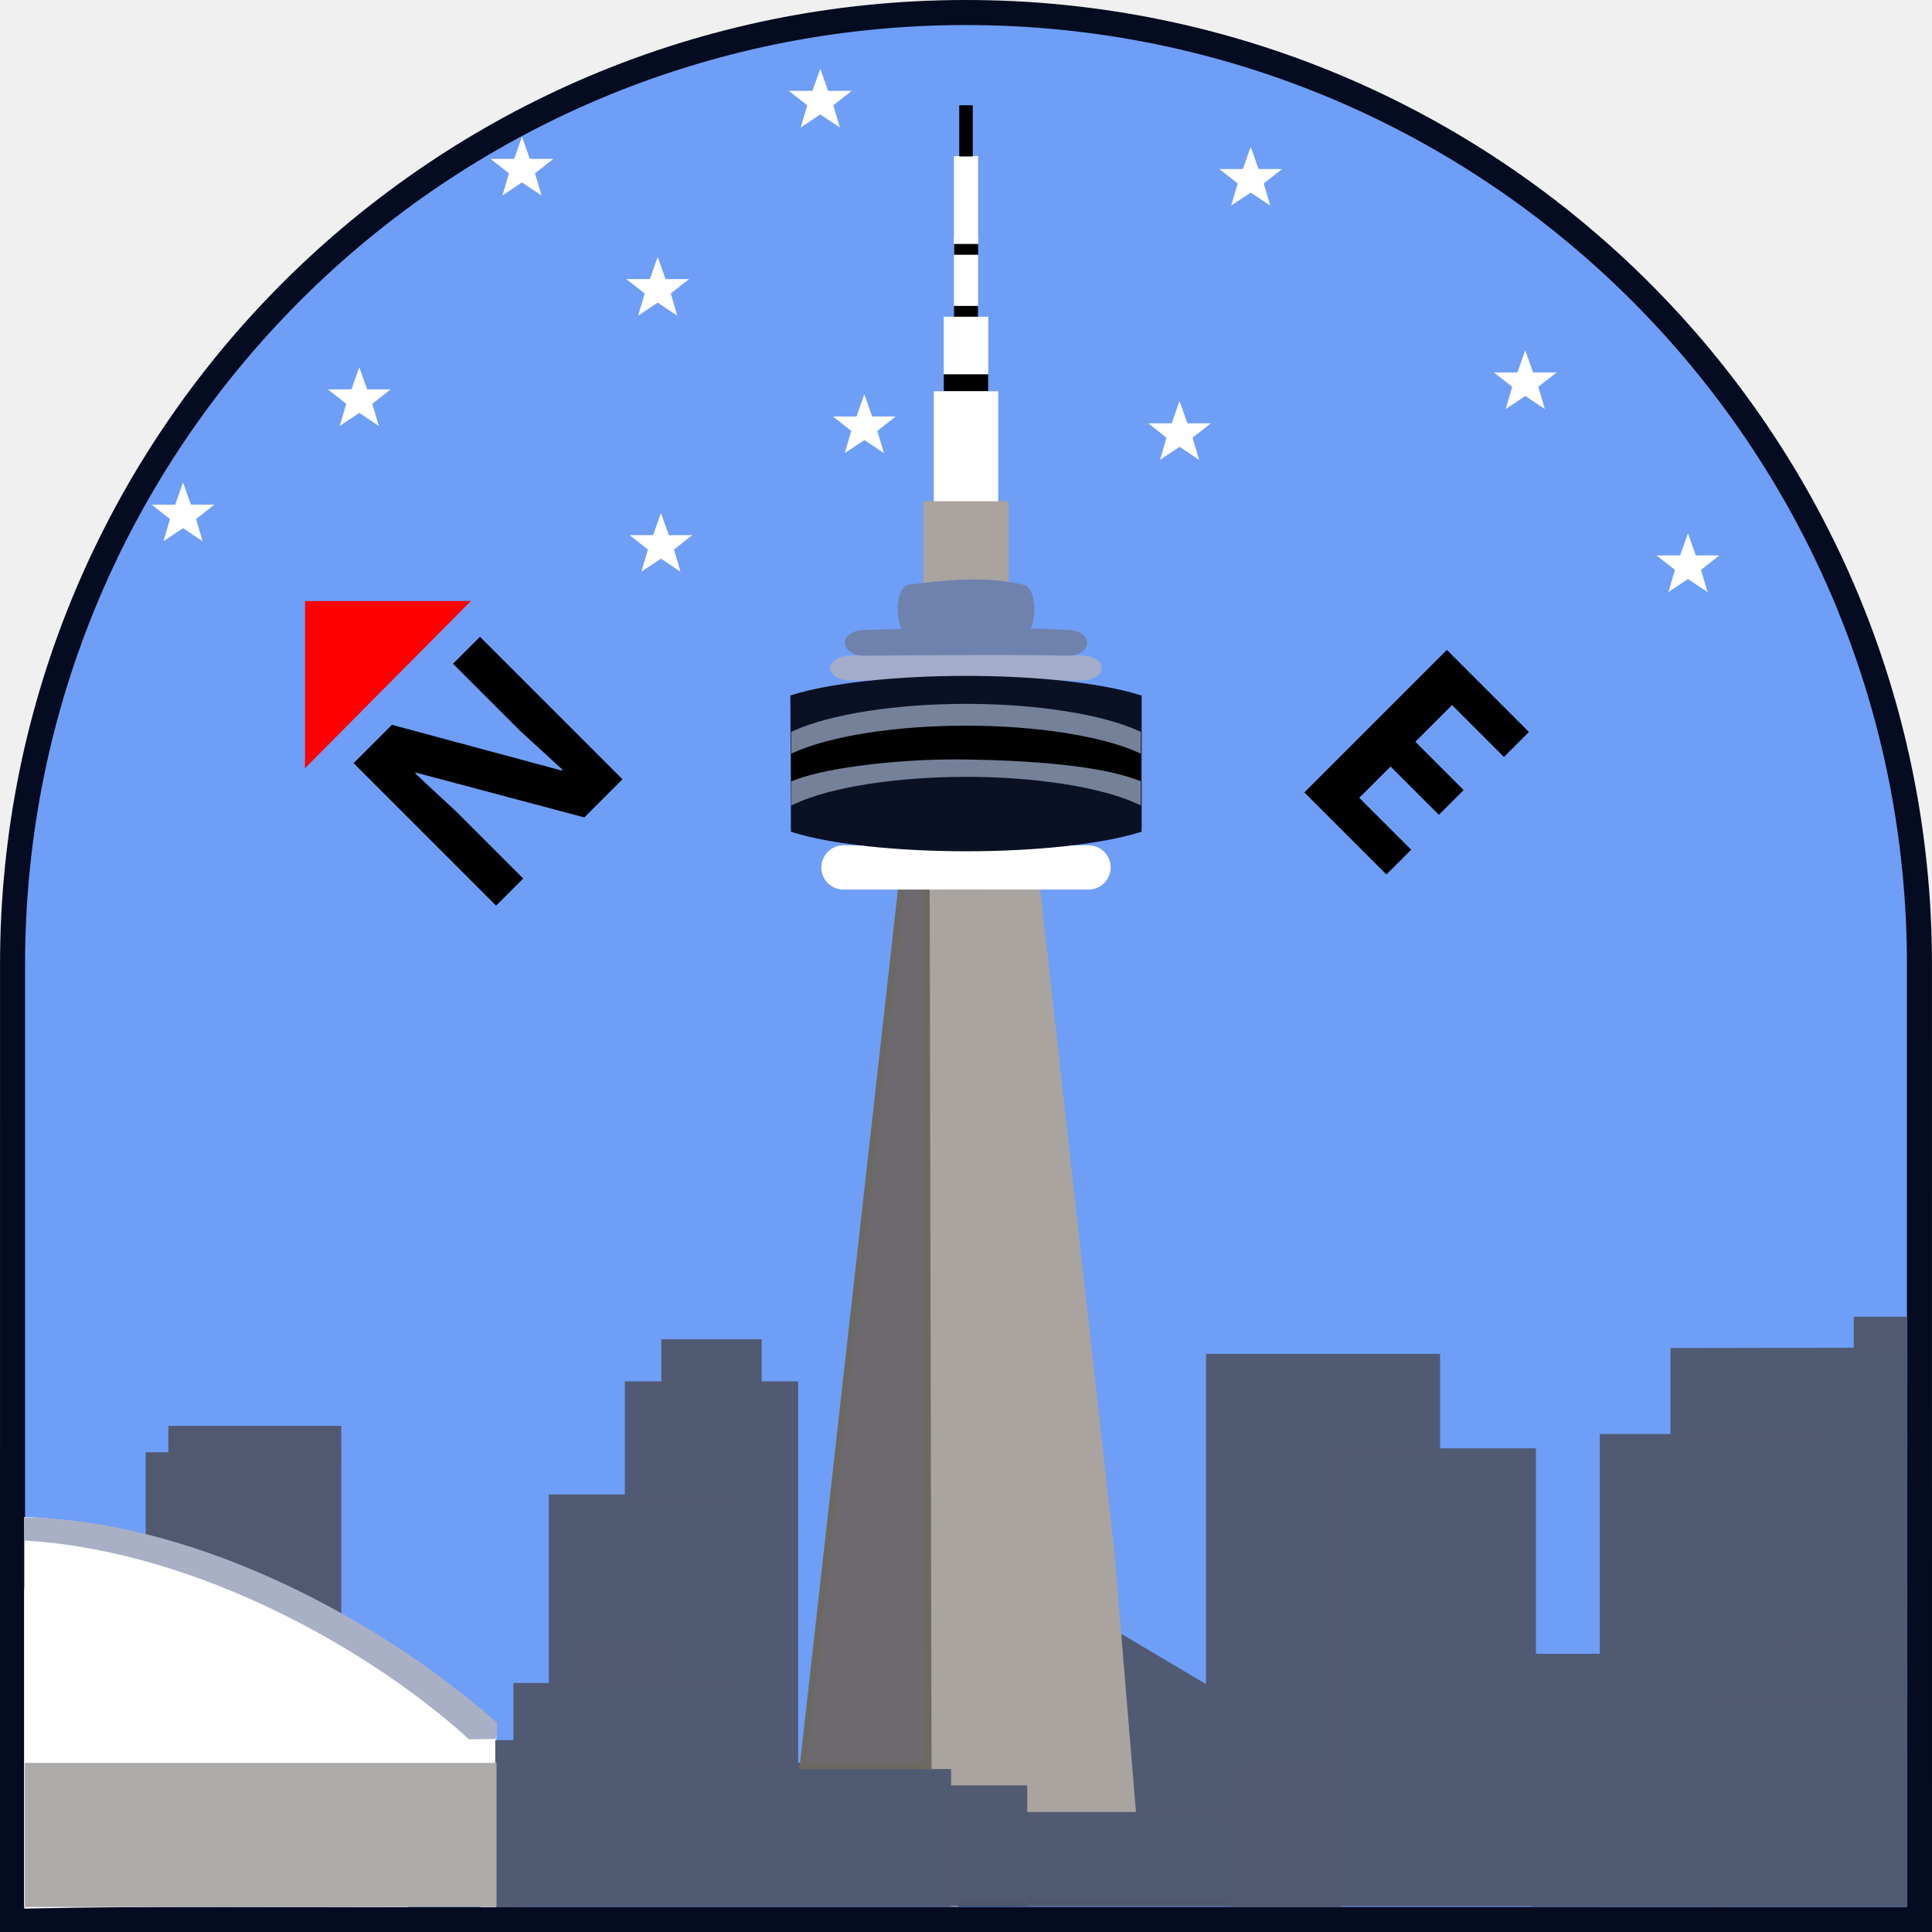
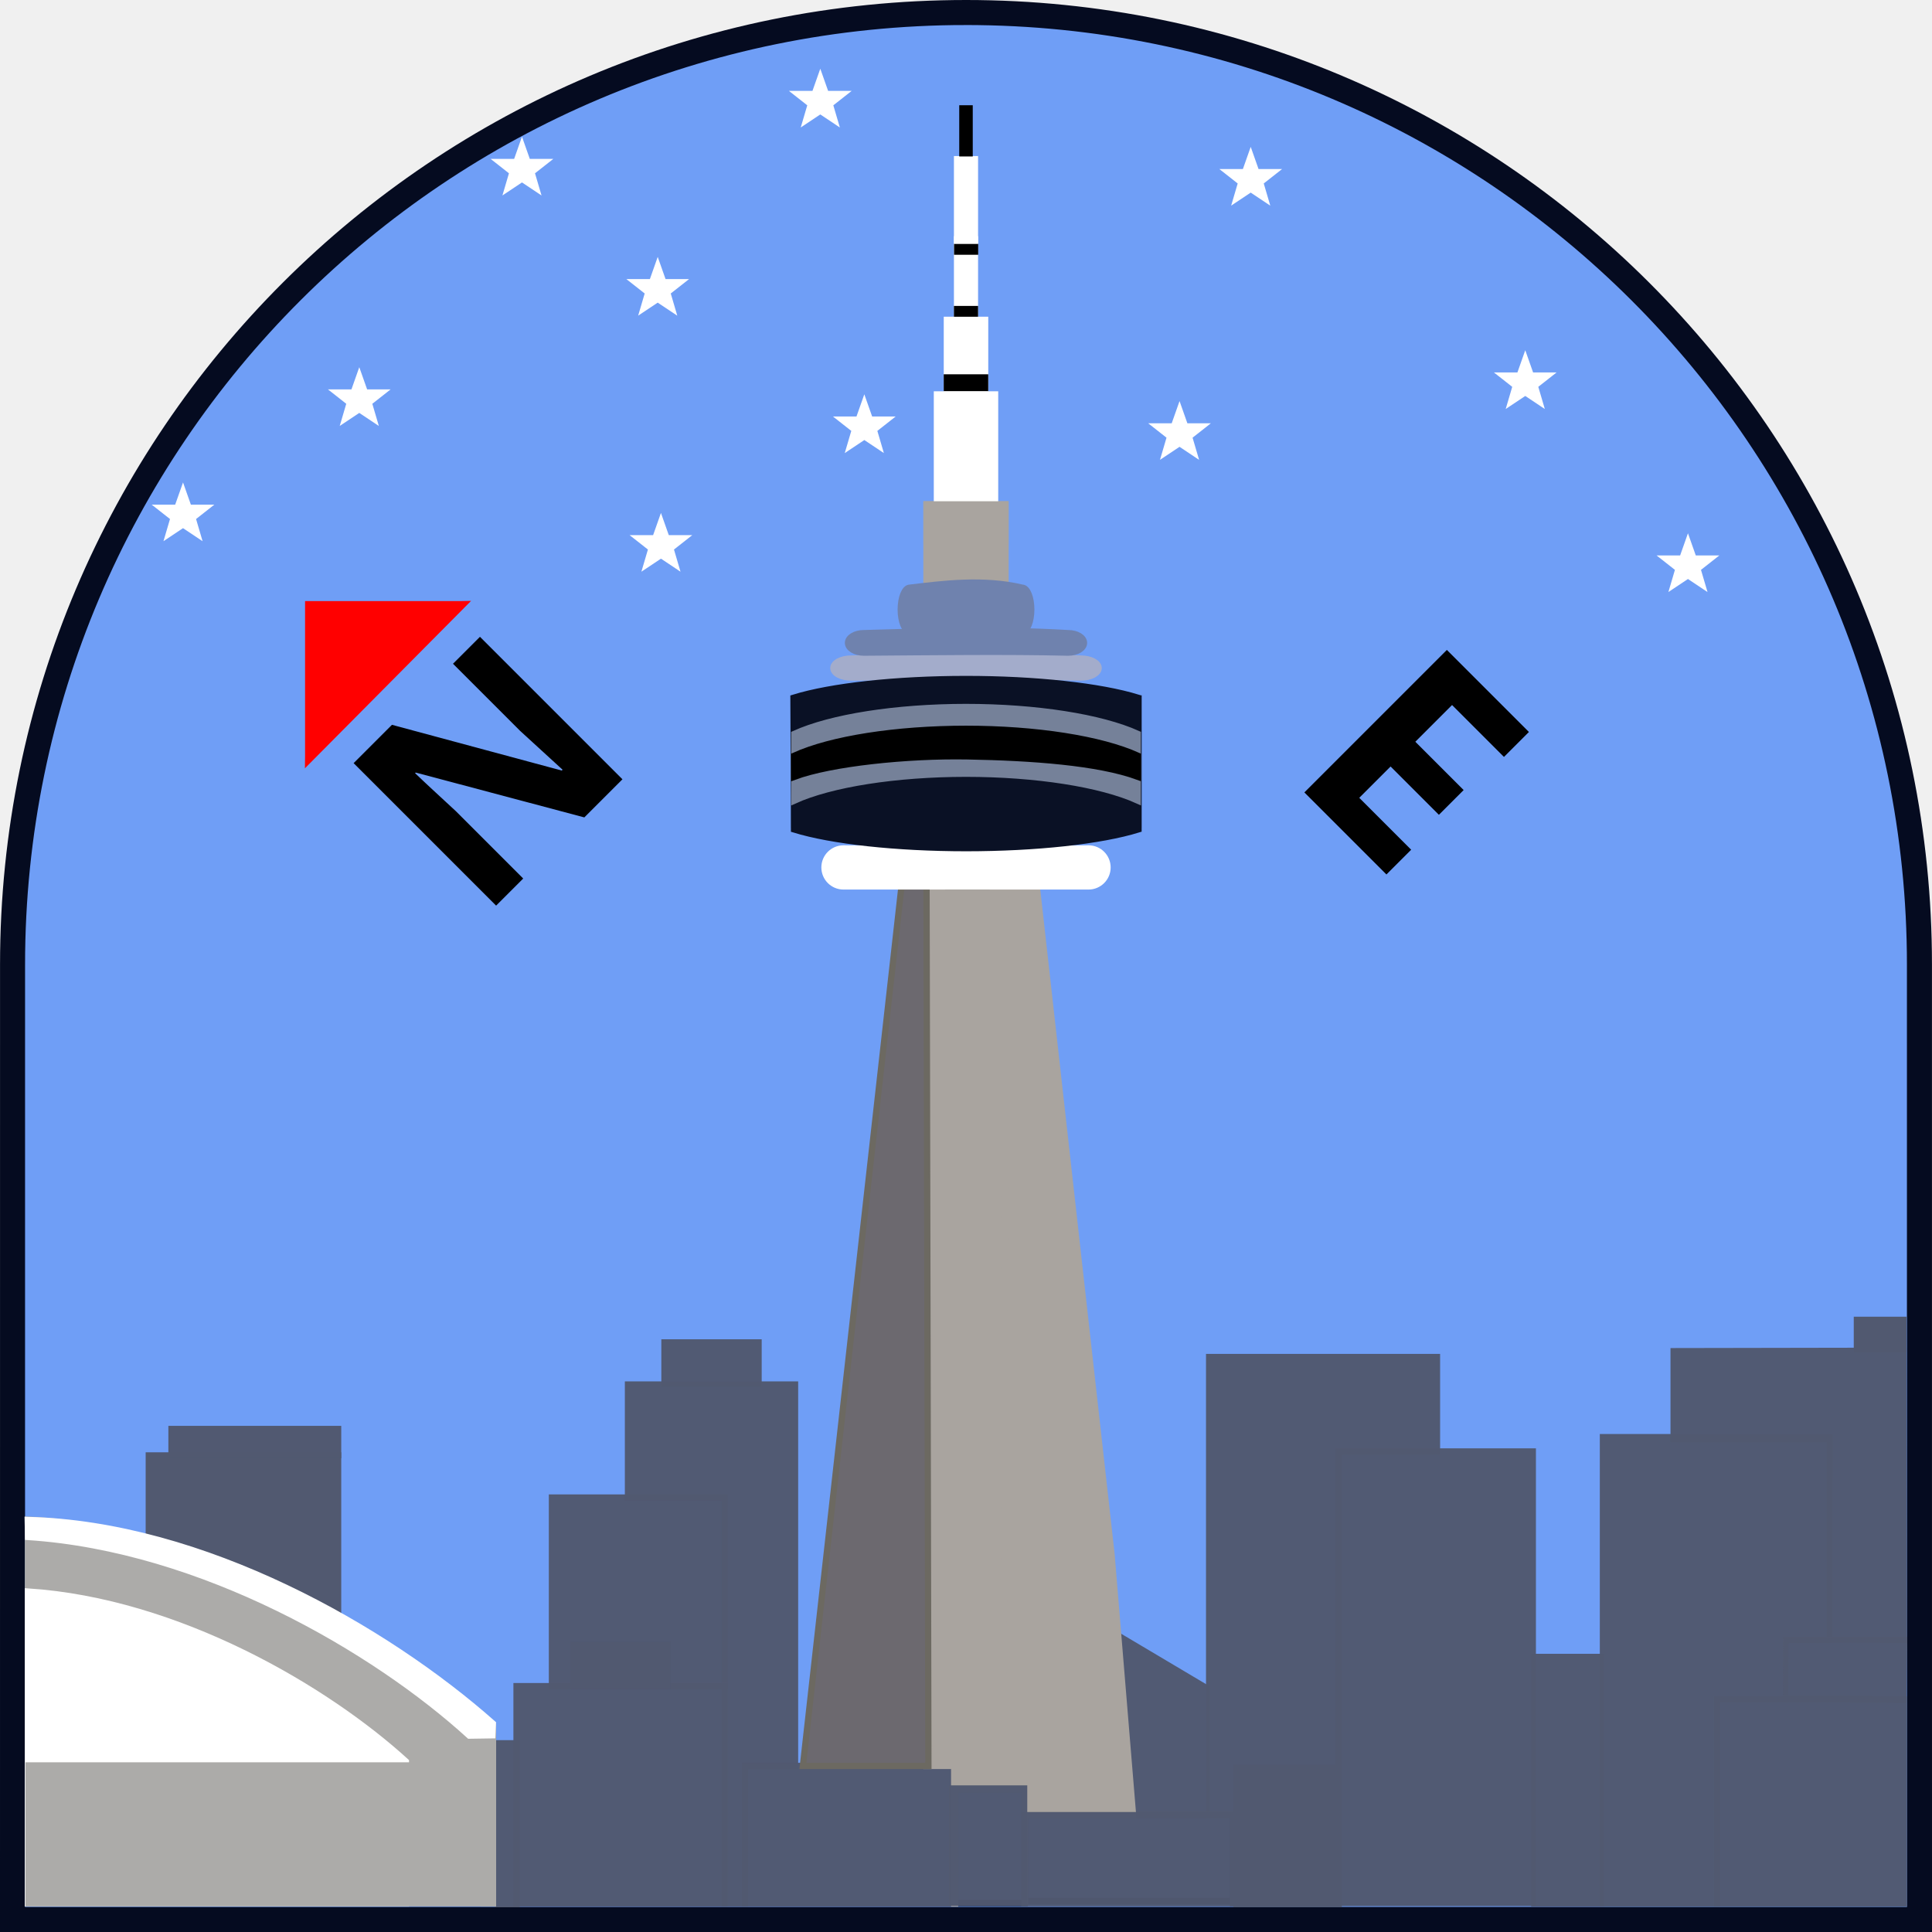
<svg xmlns="http://www.w3.org/2000/svg" id="svg3336" version="1.1" width="308" height="308" viewBox="0 0 308 308">
  <defs id="defs3340">
    </defs>
  <g id="g5519" transform="translate(-6.108409,-27.27224)">
    <path id="path4381-9" d="M 160.107,27.754 C 75.325,27.755 6.596,96.375 6.596,181.023 c 0.006,53.101 -0.01,108.004 -0.006,153.768 l 307.037,0 c 0,-46.473 -0.006,-104.526 -0.006,-153.768 C 313.621,96.375 244.891,27.753 160.108,27.754 Z" style="opacity:1;fill:#050b20;fill-opacity:1;fill-rule:evenodd;stroke:#050b20;stroke-width:0.963;stroke-linecap:butt;stroke-linejoin:miter;stroke-miterlimit:4;stroke-dasharray:none;stroke-opacity:1" />
    <path id="path4381-9-3" d="M 160.108,31.763 C 77.539,31.764 10.605,98.593 10.605,181.03 c 0.004,31.355 -8.45e-4,63.356 -0.004,93.627 -0.002,19.655 -0.003,38.58 -0.002,56.126 l 299.018,0 c 0,-45.259 -0.006,-101.796 -0.006,-149.752 -4e-5,-82.438 -66.935,-149.267 -149.504,-149.267 z" style="opacity:1;fill:#6f9ef6;fill-opacity:1;fill-rule:evenodd;stroke:#6f9ef6;stroke-width:1;stroke-linecap:butt;stroke-linejoin:miter;stroke-miterlimit:4;stroke-dasharray:none;stroke-opacity:1" />
    <path id="rect8103-5-1-0-3-8-6" d="m 29.829,259.294 0,13.336 c 10.728,2.777 21.02,7.195 30.182,12.275 l 0,-25.611 -30.182,0 z" style="opacity:1;fill:#515970;fill-opacity:1;stroke:#515970;stroke-width:1;stroke-linejoin:miter;stroke-miterlimit:4;stroke-dasharray:none;stroke-opacity:1" />
    <rect y="255.082" x="33.45" height="4.158" width="26.56" id="rect8103-5-1-0-3-3-1-0-8" style="opacity:0.99;fill:#515970;fill-opacity:1;stroke:#515970;stroke-width:1;stroke-linejoin:miter;stroke-miterlimit:4;stroke-dasharray:none;stroke-opacity:1" />
    <path id="rect8103-5-1-0-3-8-6-1" d="m 94.101,266.011 0,30.066 27.529,0 0,-30.066 -27.529,0 z" style="opacity:0.98;fill:#515970;fill-opacity:1;stroke:#515970;stroke-width:1;stroke-linejoin:miter;stroke-miterlimit:4;stroke-dasharray:none;stroke-opacity:1" />
    <path id="rect8103-5-1-0-3-8-6-1-1" d="m 106.223,247.993 0,18.018 15.408,0 0,64.719 3.238,0 0,-21.932 7.984,0 0,-60.805 -26.631,0 z" style="opacity:0.98;fill:#515970;fill-opacity:1;stroke:#515970;stroke-width:1;stroke-linejoin:miter;stroke-miterlimit:4;stroke-dasharray:none;stroke-opacity:1" />
    <path id="rect8103-5-1-0-3-8-6-1-3" d="m 88.455,296.077 0,34.652 33.174,0 0,-34.652 -33.174,0 z" style="opacity:0.98;fill:#515970;fill-opacity:1;stroke:#515970;stroke-width:1;stroke-linejoin:miter;stroke-miterlimit:4;stroke-dasharray:none;stroke-opacity:1" />
    <rect y="241.28" x="112.038" height="6.565" width="15.001" id="rect8103-5-1-0-3-3-1-0-8-0" style="opacity:0.98;fill:#515970;fill-opacity:1;stroke:#515970;stroke-width:1;stroke-linejoin:miter;stroke-miterlimit:4;stroke-dasharray:none;stroke-opacity:1" />
    <rect y="289.452" x="97.542" height="6.565" width="15.001" id="rect8103-5-1-0-3-3-1-0-8-0-0" style="opacity:0.98;fill:#515970;fill-opacity:1;stroke:#515970;stroke-width:1;stroke-linejoin:miter;stroke-miterlimit:4;stroke-dasharray:none;stroke-opacity:1" />
    <path id="rect8103-5-1-0-3-8-6-1-3-9" d="m 124.869,308.798 0,21.932 33.357,0 0,-21.932 -33.357,0 z" style="opacity:0.98;fill:#515970;fill-opacity:1;stroke:#515970;stroke-width:1;stroke-linejoin:miter;stroke-miterlimit:4;stroke-dasharray:none;stroke-opacity:1" />
    <path id="rect8103-5-1-0-3-8-6-1-3-9-4" d="m 158.365,312.505 0,18.145 11.088,0 0,-18.145 -11.088,0 z" style="opacity:1;fill:none;stroke:#000000;stroke-width:1;stroke-linejoin:miter;stroke-miterlimit:4;stroke-dasharray:none;stroke-opacity:1" />
    <path id="rect8103-5-1-0-3-8-6-1-3-9-4-9" d="m 169.537,316.641 0,13.68 33.115,0 0,-13.68 -33.115,0 z" style="opacity:1;fill:none;stroke:#000000;stroke-width:1;stroke-linejoin:miter;stroke-miterlimit:4;stroke-dasharray:none;stroke-opacity:1" />
    <path id="rect8103-5-1-0-3-8-6-1-3-9-4-9-7" d="m 203.227,309.065 0,21.746 16.295,0 0,-21.746 -16.295,0 z" style="opacity:0.98;fill:#515970;fill-opacity:1;stroke:#515970;stroke-width:1;stroke-linejoin:miter;stroke-miterlimit:4;stroke-dasharray:none;stroke-opacity:1" />
    <path id="path8210-6-0" d="m 186.651,316.602 11.817,0 0,-20.207 -14.067,-8.355 2.25,28.561 z" style="opacity:0.98;fill:#515970;fill-opacity:1;fill-rule:evenodd;stroke:#515970;stroke-width:1;stroke-linecap:butt;stroke-linejoin:miter;stroke-miterlimit:4;stroke-dasharray:none;stroke-opacity:1" />
    <path id="rect8103-5-1-0-3-8-6-1-1-2" d="m 198.871,243.612 0,73.029 3.781,0 0,14.035 16.83,0 0,-72.01 15.707,0 0,-15.055 -36.318,0 z" style="opacity:0.98;fill:#515970;fill-opacity:1;stroke:#515970;stroke-width:1;stroke-linejoin:miter;stroke-miterlimit:4;stroke-dasharray:none;stroke-opacity:1" />
    <path id="rect8103-5-1-0-3-8-6-1-1-2-0" d="m 219.48,258.667 0,71.982 30.986,0 0,-71.982 -30.986,0 z" style="opacity:0.98;fill:#515970;fill-opacity:1;stroke:#515970;stroke-width:1;stroke-linejoin:miter;stroke-miterlimit:4;stroke-dasharray:none;stroke-opacity:1" />
    <path id="rect8103-5-1-0-3-8-6-1-1-2-0-8" d="m 261.65,256.382 0,74.348 18.146,-3e-5 0,-32.574 c 9.702,-0.001 19.993,4.1e-4 29.89,0.003 l -18.961,-0.092 0.033,-9.361 6.921,-3e-5 0.066,-32.323 z" style="opacity:0.98;fill:#515970;fill-opacity:1;stroke:#515970;stroke-width:1;stroke-linejoin:miter;stroke-miterlimit:4;stroke-dasharray:none;stroke-opacity:1" />
    <path id="rect8103-5-1-0-3-8-6-1-1-2-0-8-5" d="m 250.709,291.423 0,39.307 10.602,0 0,-39.307 -10.602,0 z" style="opacity:0.98;fill:#515970;fill-opacity:1;stroke:#515970;stroke-width:1;stroke-linejoin:miter;stroke-miterlimit:4;stroke-dasharray:none;stroke-opacity:1" />
    <path id="rect8103-5-1-0-3-8-6-1-1-2-0-8-7" d="m 272.919,242.679 0,14.029 24.892,0 0,31.931 11.811,0.065 c 0,-15.802 -0.068,-29.983 -0.068,-46.091 z" style="opacity:0.98;fill:#515970;fill-opacity:1;stroke:#515970;stroke-width:1;stroke-linejoin:miter;stroke-miterlimit:4;stroke-dasharray:none;stroke-opacity:1" />
    <path id="rect8103-5-1-0-3-8-6-1-1-2-0-8-7-4" d="m 302.135,237.682 0,4.658 7.422,0 0,-4.658 -7.422,0 z" style="opacity:1;fill:#515970;fill-opacity:1;stroke:#515970;stroke-width:1;stroke-linejoin:miter;stroke-miterlimit:4;stroke-dasharray:none;stroke-opacity:1" />
-     <path id="path8771-2" d="m 10.473,269.632 0,61.051 72.787,0 0,0.129 1.48,0 0,-16.424 0,-12.02 C 69.004,288.03 39.777,270.943 10.473,269.632 Z" style="opacity:1;fill:#ffffff;fill-opacity:1;stroke:#ffffff;stroke-width:1;stroke-linecap:butt;stroke-linejoin:miter;stroke-miterlimit:4;stroke-dasharray:none;stroke-opacity:1" />
    <path id="rect9028" d="m 153.807,107.682 0,20.92 c 4.08,-0.086 8.302,-0.137 12.605,-0.08 l 0,-20.84 -12.605,0 z m 6.746,24.164 c -2.221,0.008 -4.493,0.032 -6.746,0.049 l 0,0.104 c 4.101,-0.071 8.305,-0.114 12.605,-0.074 l 0,-0.072 c -1.938,-0.006 -3.872,-0.013 -5.859,-0.006 z m 0.055,3.324 c -2.239,0.007 -4.531,0.027 -6.801,0.041 l 0,0.443 c 2.046,-0.08 4.13,-0.134 6.258,-0.135 2.159,4e-5 4.273,0.055 6.348,0.137 l 0,-0.48 c -1.926,-0.004 -3.836,-0.012 -5.805,-0.006 z m -6.801,27.176 0,0.24 c 4.151,0.016 8.449,0.03 12.605,0.021 l 0,-0.26 c -2.047,0.08 -4.131,0.134 -6.26,0.135 -2.158,-7e-5 -4.271,-0.055 -6.346,-0.137 z m 0,6.238 0,140.213 4.42,0 0,21.932 0.141,0 0,-18.225 8.045,0 0,-143.92 c -4.113,10e-4 -8.413,-0.003 -12.605,0 z" style="opacity:1;fill:#a9a49f;fill-opacity:1;stroke:#a9a49f;stroke-width:1;stroke-linecap:butt;stroke-linejoin:miter;stroke-miterlimit:4;stroke-dasharray:none;stroke-opacity:1" />
    <path id="path9039" d="m 166.385,168.54 -0.307,143.965 3.375,0 0,17.898 0.086,0 0,-13.762 17.201,0 -3.43,-41.553 -11.926,-106.549 -5,0 z" style="fill:#a9a49f;fill-opacity:1;fill-rule:evenodd;stroke:#a9a49f;stroke-width:1;stroke-linecap:butt;stroke-linejoin:miter;stroke-miterlimit:4;stroke-dasharray:none;stroke-opacity:1" />
    <path id="path9039-8" d="m 149.817,168.633 -15.711,140.165 20.008,0 -0.297,-140.258 z" style="fill:#6c696f;fill-opacity:1;fill-rule:evenodd;stroke:#6c6961;stroke-width:1;stroke-linecap:butt;stroke-linejoin:miter;stroke-miterlimit:4;stroke-dasharray:none;stroke-opacity:1" />
    <path id="path9073" d="m 140.576,162.531 c -1.672,7e-5 -3.027,1.355 -3.027,3.027 7e-5,1.672 1.355,3.027 3.027,3.027 13.846,0.011 25.981,-0.028 39.066,0 1.672,-7e-5 3.027,-1.355 3.027,-3.027 -8e-5,-1.672 -1.355,-3.027 -3.027,-3.027 -14.039,0.146 -25.053,0.077 -39.066,0 z" style="opacity:1;fill:#ffffff;fill-opacity:1;stroke:#ffffff;stroke-width:1;stroke-linecap:butt;stroke-linejoin:miter;stroke-miterlimit:4;stroke-dasharray:none;stroke-opacity:1" />
    <path id="path9073-3" d="m 141.803,132.26 c -1.567,4e-5 -2.837,0.677 -2.837,1.513 9e-5,0.835 1.27,1.513 2.837,1.513 12.512,-0.077 25.425,-0.228 36.611,0 1.567,-3e-5 2.837,-0.677 2.837,-1.513 -7e-5,-0.835 -1.27,-1.513 -2.837,-1.513 -12.619,-0.648 -25.817,-0.278 -36.611,0 z" style="opacity:1;fill:#a3accb;fill-opacity:1;stroke:#a3accb;stroke-width:1;stroke-linecap:butt;stroke-linejoin:miter;stroke-miterlimit:4;stroke-dasharray:none;stroke-opacity:1" />
    <path id="rect9094-4-6-7" d="m 160.063,135.521 c -11.12,0.003 -21.468,1.131 -27.458,2.992 0.01,6.788 0.091,14.185 0.087,20.262 l 0.004,0 0,0.728 c 6.004,1.857 16.348,2.979 27.456,2.98 11.12,-0.003 21.468,-1.131 27.458,-2.992 l 0,-0.716 0.004,0 0,-20.159 -0.092,0 0,-0.116 c -6.004,-1.857 -16.349,-2.98 -27.458,-2.98 z" style="opacity:1;fill:#0a1125;fill-opacity:1;stroke:#0a1125;stroke-width:1;stroke-linecap:butt;stroke-linejoin:miter;stroke-miterlimit:4;stroke-dasharray:none;stroke-opacity:1" />
    <path d="m 160.108,143.459 a 32.232,9.036 0 0 0 -27.378,4.289 l 0,3.359 0,3.711 0,0.09 a 32.232,9.036 0 0 1 27.378,-4.289 32.232,9.036 0 0 1 27.38,4.279 l 0,-0.09 0,-3.711 0,-3.359 a 32.232,9.036 0 0 0 -27.38,-4.279 z m 0,-3.477 a 32.232,9.036 0 0 0 -27.378,4.289 l 0,3.359 0,3.711 0,0.09 a 32.232,9.036 0 0 1 27.378,-4.289 32.232,9.036 0 0 1 27.38,4.279 l 0,-0.09 0,-3.711 0,-3.359 a 32.232,9.036 0 0 0 -27.38,-4.279 z" style="opacity:1;fill:#758199;fill-opacity:1;stroke:#758199;stroke-width:1;stroke-linecap:butt;stroke-linejoin:miter;stroke-miterlimit:4;stroke-dasharray:none;stroke-opacity:1" id="path9111-5-2-1-5-4-0-7" />
    <path d="m 160.108,143.459 c -11.159,0.005 -21.515,1.627 -27.378,4.289 l 0,3.359 c 5.866,-2.181 18.039,-3.43 27.575,-3.258 10.388,0.187 20.865,0.947 27.182,3.248 l 0,-3.359 c -5.871,-2.658 -16.227,-4.276 -27.38,-4.279 z" style="opacity:1;fill:#000000;fill-opacity:1;stroke:#000000;stroke-width:1;stroke-linecap:butt;stroke-linejoin:miter;stroke-miterlimit:4;stroke-dasharray:none;stroke-opacity:1" id="path9111-5-2-1-5-4-0" />
    <rect y="90.153" x="155.474" height="17.755" width="9.27" id="rect9576" style="opacity:1;fill:#ffffff;fill-opacity:1;stroke:#ffffff;stroke-width:1;stroke-linecap:butt;stroke-linejoin:miter;stroke-miterlimit:4;stroke-dasharray:none;stroke-opacity:1" />
    <rect y="107.682" x="153.822" height="5.856" width="12.573" id="rect9576-4" style="opacity:1;fill:#a9a49f;fill-opacity:1;stroke:#a9a49f;stroke-width:1;stroke-linecap:butt;stroke-linejoin:miter;stroke-miterlimit:4;stroke-dasharray:none;stroke-opacity:1" />
    <rect y="78.262" x="157.061" height="12.282" width="6.095" id="rect9576-6" style="opacity:1;fill:#ffffff;fill-opacity:1;stroke:#ffffff;stroke-width:1;stroke-linecap:butt;stroke-linejoin:miter;stroke-miterlimit:4;stroke-dasharray:none;stroke-opacity:1" />
    <rect y="65.423" x="158.685" height="12.924" width="2.848" id="rect9576-6-1" style="opacity:1;fill:#ffffff;fill-opacity:1;stroke:#ffffff;stroke-width:1;stroke-linecap:butt;stroke-linejoin:miter;stroke-miterlimit:4;stroke-dasharray:none;stroke-opacity:1" />
    <rect y="52.65" x="158.685" height="12.925" width="2.848" id="rect9576-6-1-8" style="opacity:1;fill:#ffffff;fill-opacity:1;stroke:#ffffff;stroke-width:1;stroke-linecap:butt;stroke-linejoin:miter;stroke-miterlimit:4;stroke-dasharray:none;stroke-opacity:1" />
    <rect y="44.55" x="159.531" height="7.165" width="1.154" id="rect9576-6-1-8-0" style="opacity:1;fill:#000000;fill-opacity:1;stroke:#000000;stroke-width:1;stroke-linecap:butt;stroke-linejoin:miter;stroke-miterlimit:4;stroke-dasharray:none;stroke-opacity:1" />
    <path id="path9073-3-1" d="m 143.821,128.209 c -1.394,4e-5 -2.524,0.695 -2.524,1.552 9e-5,0.857 1.13,1.552 2.524,1.552 11.133,-0.079 22.622,-0.234 32.575,0 1.394,-3e-5 2.524,-0.695 2.524,-1.552 -7e-5,-0.857 -1.13,-1.552 -2.524,-1.552 -11.228,-0.665 -22.971,-0.285 -32.575,0 z" style="opacity:1;fill:#6f82ae;fill-opacity:1;stroke:#6f82ae;stroke-width:1;stroke-linecap:butt;stroke-linejoin:miter;stroke-miterlimit:4;stroke-dasharray:none;stroke-opacity:1" />
    <path id="rect9684" d="m 55.243,123.601 0,24.115 -0.01,0.812 24.752,-24.939 -0.625,0.012 z" style="opacity:1;fill:#ff0000;stroke:#ff0000;stroke-width:1;stroke-linecap:butt;stroke-linejoin:miter;stroke-miterlimit:4;stroke-dasharray:none;stroke-opacity:1" />
    <text transform="matrix(-0.7071068,0.7071068,-0.7071068,-0.7071068,0,0)" id="text9973" y="-149.493" x="28.599" style="font-style:normal;font-variant:normal;font-weight:bold;font-stretch:normal;font-size:45px;line-height:125%;font-family:'Microsoft YaHei';-inkscape-font-specification:'Microsoft YaHei Bold';letter-spacing:0px;word-spacing:0px;fill:#000000;fill-opacity:1;stroke:none;stroke-width:1px;stroke-linecap:butt;stroke-linejoin:miter;stroke-opacity:1" xml:space="preserve">
      <tspan y="-149.493" x="28.599" id="tspan9975">N</tspan>
    </text>
    <path id="path5603" d="m 39.073,128.629 0,-11.542 11.467,0 11.467,0 -1.897,1.909 c -1.043,1.05 -3.39,3.414 -5.216,5.253 -1.825,1.839 -4.664,4.7 -6.309,6.356 -1.644,1.657 -4.457,4.487 -6.251,6.289 l -3.261,3.276 0,-11.542 z" style="opacity:1;fill:none;fill-opacity:1;fill-rule:nonzero;stroke:none;stroke-width:1;stroke-linecap:butt;stroke-linejoin:miter;stroke-miterlimit:4;stroke-dasharray:none;stroke-opacity:1" />
    <path id="rect5615-4" d="m 85.563,305.187 0,25.644 2.9,0 0,-25.644 -2.9,0 z" style="opacity:0.98;fill:#515970;fill-opacity:1;fill-rule:nonzero;stroke:#515970;stroke-width:1;stroke-linecap:butt;stroke-linejoin:miter;stroke-miterlimit:4;stroke-dasharray:none;stroke-opacity:1" />
-     <path id="path8771-2-7" d="m 10.473,281.085 0,49.943 c 20.923,-0.425 42.19,-0.224 60.252,-0.217 l 0,-12.65 0,-9.979 C 57.912,296.508 34.326,282.64 10.473,281.085 Z" style="opacity:1;fill:#ffffff;fill-opacity:1;stroke:#ffffff;stroke-width:1;stroke-linecap:butt;stroke-linejoin:miter;stroke-miterlimit:4;stroke-dasharray:none;stroke-opacity:1" />
    <text transform="matrix(0.7071068,0.7071068,0.7071068,-0.7071068,0,0)" id="text9973-7" y="74.87" x="255.922" style="font-style:normal;font-variant:normal;font-weight:bold;font-stretch:normal;font-size:45px;line-height:125%;font-family:'Microsoft YaHei';-inkscape-font-specification:'Microsoft YaHei Bold';letter-spacing:0px;word-spacing:0px;fill:#000000;fill-opacity:1;stroke:none;stroke-width:1px;stroke-linecap:butt;stroke-linejoin:miter;stroke-opacity:1" xml:space="preserve">
      <tspan y="74.87" x="255.922" id="tspan9975-4">E</tspan>
    </text>
    <path id="rect8103-5-1-0-3-8-6-1-1-2-0-8-7-4-1" d="m 290.863,288.714 -0.033,9.408 18.725,0.132 0.099,-9.539 z" style="opacity:0.98;fill:#515970;fill-opacity:1;stroke:#515970;stroke-width:1;stroke-linejoin:miter;stroke-miterlimit:4;stroke-dasharray:none;stroke-opacity:1" />
    <path id="rect8103-5-1-0-3-8-6-1-1-2-0-8-7-4-1-2" d="m 279.85,298.171 0,32.558 29.771,0 0,-32.559 z" style="opacity:0.98;fill:#515970;fill-opacity:1;stroke:#515970;stroke-width:1;stroke-linejoin:miter;stroke-miterlimit:4;stroke-dasharray:none;stroke-opacity:1" />
-     <path id="rect8103-5-1-0-3-8-6-1-3-9-1" d="m 10.57,308.811 0,21.973 74.198,0 0,-21.973 -74.198,0 z" style="opacity:1;fill:#acaba9;fill-opacity:1;stroke:#acaba9;stroke-width:1;stroke-linejoin:miter;stroke-miterlimit:4;stroke-dasharray:none;stroke-opacity:1" />
-     <path style="opacity:1;fill:#a9b0c5;fill-opacity:1;stroke:#a9b0c5;stroke-width:1;stroke-linecap:butt;stroke-linejoin:miter;stroke-miterlimit:4;stroke-dasharray:none;stroke-opacity:1" d="m 10.493,272.389 -0.052,-2.708 c 28.041,0.681 57.187,17.262 74.402,32.454 l -0.078,1.866 -3.687,0.055 C 66.033,290.391 38.388,274.209 10.493,272.389 Z" id="path5268" />
    <path id="rect8103-5-1-0-3-8-6-1-3-9-6" d="m 169.412,316.642 0,14.042 32.82,0 0,-14.042 -32.82,0 z" style="opacity:0.98;fill:#515970;fill-opacity:1;stroke:#515970;stroke-width:1;stroke-linejoin:miter;stroke-miterlimit:4;stroke-dasharray:none;stroke-opacity:1" />
    <path id="rect8103-5-1-0-3-8-6-1-3-9-6-1" d="m 157.928,312.393 0,18.221 11.448,0 0,-18.221 -11.448,0 z" style="opacity:0.98;fill:#515970;fill-opacity:1;stroke:#515970;stroke-width:1;stroke-linejoin:miter;stroke-miterlimit:4;stroke-dasharray:none;stroke-opacity:1" />
    <rect transform="matrix(0,1,-1,0,0,0)" y="-161.564" x="66.648" height="2.869" width="0.747" id="rect9576-6-1-8-0-9" style="opacity:1;fill:#000000;fill-opacity:1;stroke:#000000;stroke-width:0.979;stroke-linecap:butt;stroke-linejoin:miter;stroke-miterlimit:4;stroke-dasharray:none;stroke-opacity:1" />
    <rect transform="matrix(0,1,-1,0,0,0)" y="-161.543" x="76.531" height="2.869" width="0.747" id="rect9576-6-1-8-0-9-3" style="opacity:1;fill:#000000;fill-opacity:1;stroke:#000000;stroke-width:0.979;stroke-linecap:butt;stroke-linejoin:miter;stroke-miterlimit:4;stroke-dasharray:none;stroke-opacity:1" />
    <rect transform="matrix(0,1,-1,0,0,0)" y="-163.089" x="87.509" height="5.967" width="1.554" id="rect9576-6-1-8-0-9-9" style="opacity:1;fill:#000000;fill-opacity:1;stroke:#000000;stroke-width:1.128;stroke-linecap:butt;stroke-linejoin:miter;stroke-miterlimit:4;stroke-dasharray:none;stroke-opacity:1" />
    <path id="path9073-3-1-0" d="m 151.156,121.025 c -0.766,10e-5 -1.387,1.531 -1.388,3.418 6e-5,1.888 0.621,3.418 1.388,3.418 6.12,-0.173 12.435,-0.515 17.906,0 0.766,-5e-5 1.387,-1.53 1.388,-3.418 -4e-5,-1.888 -0.621,-3.418 -1.388,-3.418 -6.172,-1.464 -12.626,-0.628 -17.906,0 z" style="opacity:1;fill:#6f82ae;fill-opacity:1;stroke:#6f82ae;stroke-width:1.125;stroke-linecap:butt;stroke-linejoin:miter;stroke-miterlimit:4;stroke-dasharray:none;stroke-opacity:1" />
    <path id="path10225" d="m 110.962,68.52 1.179,3.341 3.537,0 -2.751,2.162 0.983,3.341 -2.948,-1.965 -2.948,1.965 0.983,-3.341 -2.751,-2.162 3.537,0 z" style="fill:#ffffff;fill-opacity:1;stroke:#ffffff;stroke-width:0.196;stroke-miterlimit:4;stroke-dasharray:none;stroke-opacity:1" />
    <path id="path10225-4" d="m 63.386,86.103 1.179,3.341 3.537,0 -2.751,2.162 0.983,3.341 -2.948,-1.965 -2.948,1.965 0.983,-3.341 -2.751,-2.162 3.537,0 z" style="fill:#ffffff;fill-opacity:1;stroke:#ffffff;stroke-width:0.196;stroke-miterlimit:4;stroke-dasharray:none;stroke-opacity:1" />
    <path id="path10225-3" d="m 143.898,90.426 1.179,3.341 3.537,0 -2.751,2.162 0.983,3.341 -2.948,-1.965 -2.948,1.965 0.983,-3.341 -2.751,-2.162 3.537,0 z" style="fill:#ffffff;fill-opacity:1;stroke:#ffffff;stroke-width:0.196;stroke-miterlimit:4;stroke-dasharray:none;stroke-opacity:1" />
    <path id="path10225-1" d="m 194.151,91.507 1.179,3.341 3.537,0 -2.751,2.162 0.983,3.341 -2.948,-1.965 -2.948,1.965 0.983,-3.341 -2.751,-2.162 3.537,0 z" style="fill:#ffffff;fill-opacity:1;stroke:#ffffff;stroke-width:0.196;stroke-miterlimit:4;stroke-dasharray:none;stroke-opacity:1" />
    <path id="path10225-16" d="m 249.266,83.401 1.179,3.341 3.537,0 -2.751,2.162 0.983,3.341 -2.948,-1.965 -2.948,1.965 0.983,-3.341 -2.751,-2.162 3.537,0 z" style="fill:#ffffff;fill-opacity:1;stroke:#ffffff;stroke-width:0.196;stroke-miterlimit:4;stroke-dasharray:none;stroke-opacity:1" />
    <path id="path10225-13" d="m 205.498,50.98 1.179,3.341 3.537,0 -2.751,2.162 0.983,3.341 -2.948,-1.965 -2.948,1.965 0.983,-3.341 -2.751,-2.162 3.537,0 z" style="fill:#ffffff;fill-opacity:1;stroke:#ffffff;stroke-width:0.196;stroke-miterlimit:4;stroke-dasharray:none;stroke-opacity:1" />
    <path id="path10225-162" d="m 35.287,104.475 1.179,3.341 3.537,0 -2.751,2.162 0.983,3.341 -2.948,-1.965 -2.948,1.965 0.983,-3.341 -2.751,-2.162 3.537,0 z" style="fill:#ffffff;fill-opacity:1;stroke:#ffffff;stroke-width:0.196;stroke-miterlimit:4;stroke-dasharray:none;stroke-opacity:1" />
    <path id="path10225-8" d="m 275.203,112.58 1.179,3.341 3.537,0 -2.751,2.162 0.983,3.341 -2.948,-1.965 -2.948,1.965 0.983,-3.341 -2.751,-2.162 3.537,0 z" style="fill:#ffffff;fill-opacity:1;stroke:#ffffff;stroke-width:0.196;stroke-miterlimit:4;stroke-dasharray:none;stroke-opacity:1" />
    <path id="path10225-6" d="m 111.477,109.338 1.179,3.341 3.537,0 -2.751,2.162 0.983,3.341 -2.948,-1.965 -2.948,1.965 0.983,-3.341 -2.751,-2.162 3.537,0 z" style="fill:#ffffff;fill-opacity:1;stroke:#ffffff;stroke-width:0.196;stroke-miterlimit:4;stroke-dasharray:none;stroke-opacity:1" />
    <path id="path10225-5" d="m 89.322,49.359 1.179,3.341 3.537,0 -2.751,2.162 0.983,3.341 -2.948,-1.965 -2.948,1.965 0.983,-3.341 -2.751,-2.162 3.537,0 z" style="fill:#ffffff;fill-opacity:1;stroke:#ffffff;stroke-width:0.196;stroke-miterlimit:4;stroke-dasharray:none;stroke-opacity:1" />
    <path id="path10225-36" d="m 136.88,38.521 1.179,3.341 3.537,0 -2.751,2.162 0.983,3.341 -2.948,-1.965 -2.948,1.965 0.983,-3.341 -2.751,-2.162 3.537,0 z" style="fill:#ffffff;fill-opacity:1;stroke:#ffffff;stroke-width:0.196;stroke-miterlimit:4;stroke-dasharray:none;stroke-opacity:1" />
+     <g id="g6023" transform="translate(12.32582,40.60728)">
+       <path style="opacity:1;fill:#acaba9;fill-opacity:1;stroke:#acaba9;stroke-width:0.999;stroke-linecap:butt;stroke-linejoin:miter;stroke-miterlimit:4;stroke-dasharray:none;stroke-opacity:1" d="m -1.763,228.931 0,61.052 72.664,0 0,0.129 1.478,0 0,-16.424 0,-12.02 C 56.669,247.329 27.492,230.242 -1.763,228.931 Z" id="path8771-2-5" />
+       <path style="opacity:1;fill:#ffffff;fill-opacity:1;stroke:#ffffff;stroke-width:1;stroke-linecap:butt;stroke-linejoin:miter;stroke-miterlimit:4;stroke-dasharray:none;stroke-opacity:1" d="m -1.762,240.384 0,49.727 60.252,-8e-5 0,-12.65 0,-9.979 C 45.677,255.808 22.091,241.94 -1.762,240.384 Z" id="path8771-2-7" />
+       <path style="opacity:1;fill:#acaba9;fill-opacity:1;stroke:#acaba9;stroke-width:0.99;stroke-linejoin:miter;stroke-miterlimit:4;stroke-dasharray:none;stroke-opacity:1" d="m -1.67,268.105 0,21.984 72.627,0 0,-21.984 -72.627,0 z" id="rect8103-5-1-0-3-8-6-1-3-9-1" />
+       <path id="path5268" d="m -1.743,231.688 -0.052,-2.708 C 26.151,229.661 55.199,246.243 72.356,261.436 l -0.078,1.866 -3.675,0.055 C 53.609,249.691 26.058,233.508 -1.743,231.688 Z" style="opacity:1;fill:#ffffff;fill-opacity:1;stroke:#ffffff;stroke-width:0.998;stroke-linecap:butt;stroke-linejoin:miter;stroke-miterlimit:4;stroke-dasharray:none;stroke-opacity:1" />
+     </g>
  </g>
</svg>
